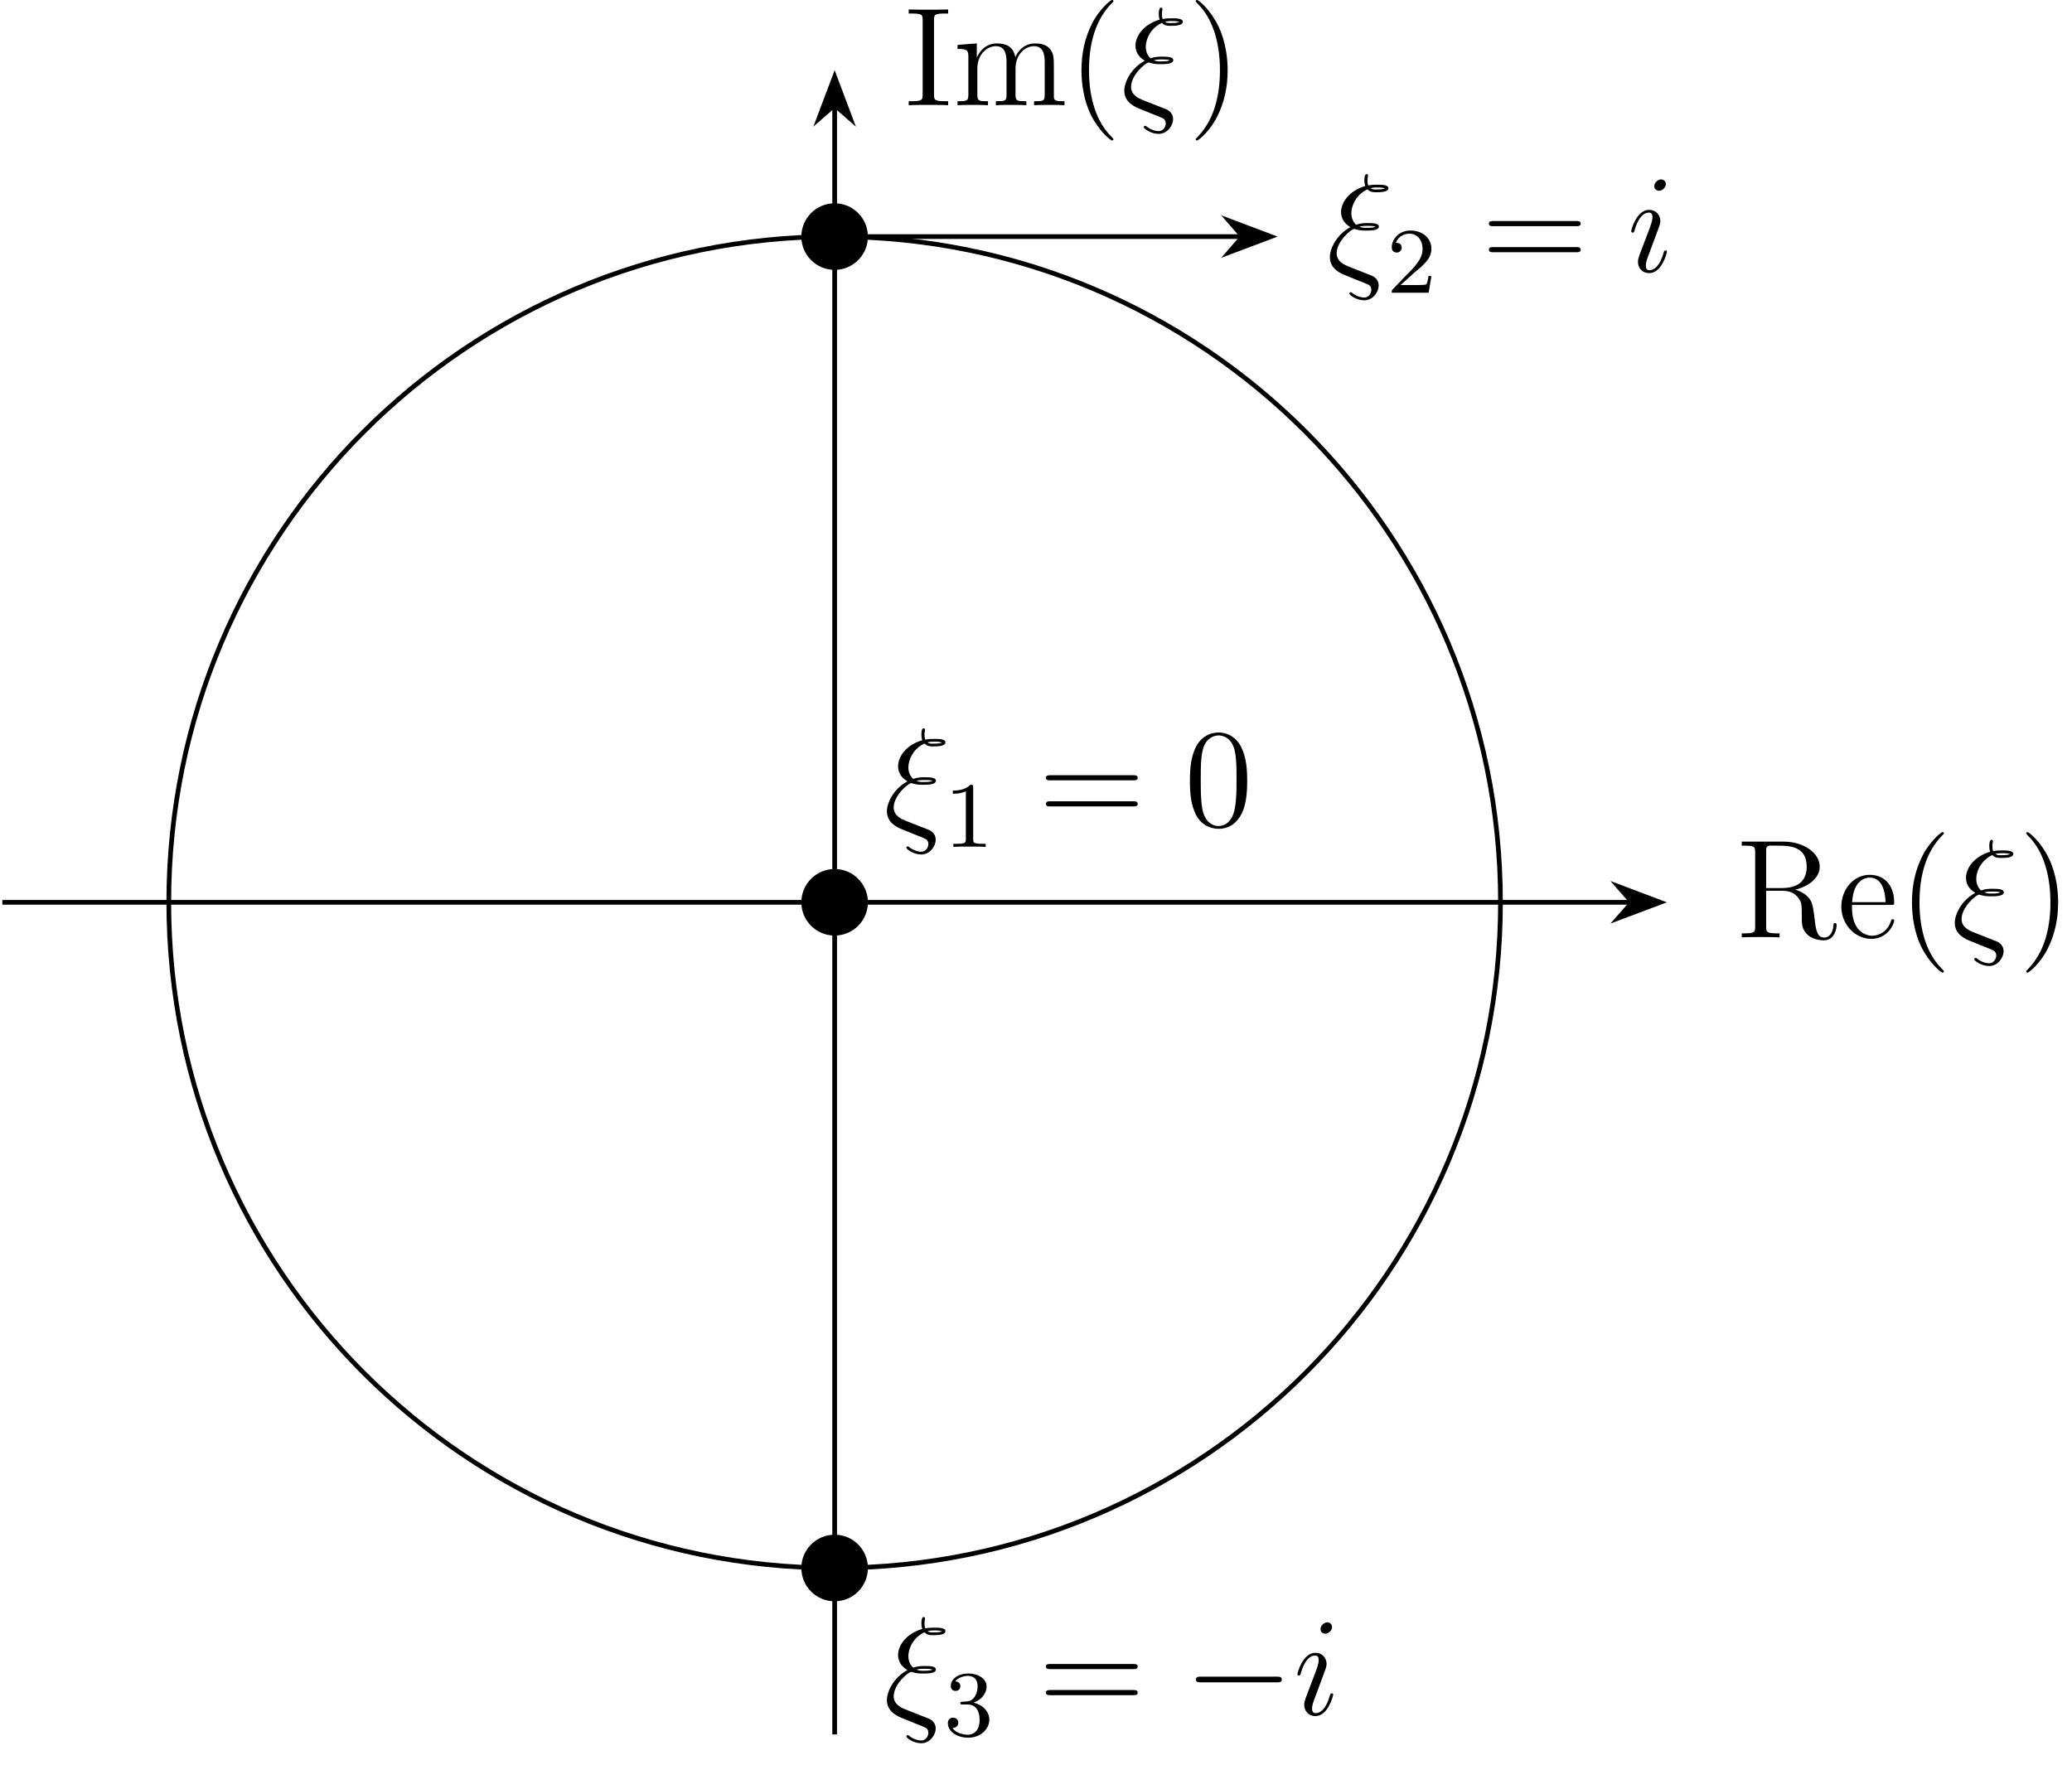
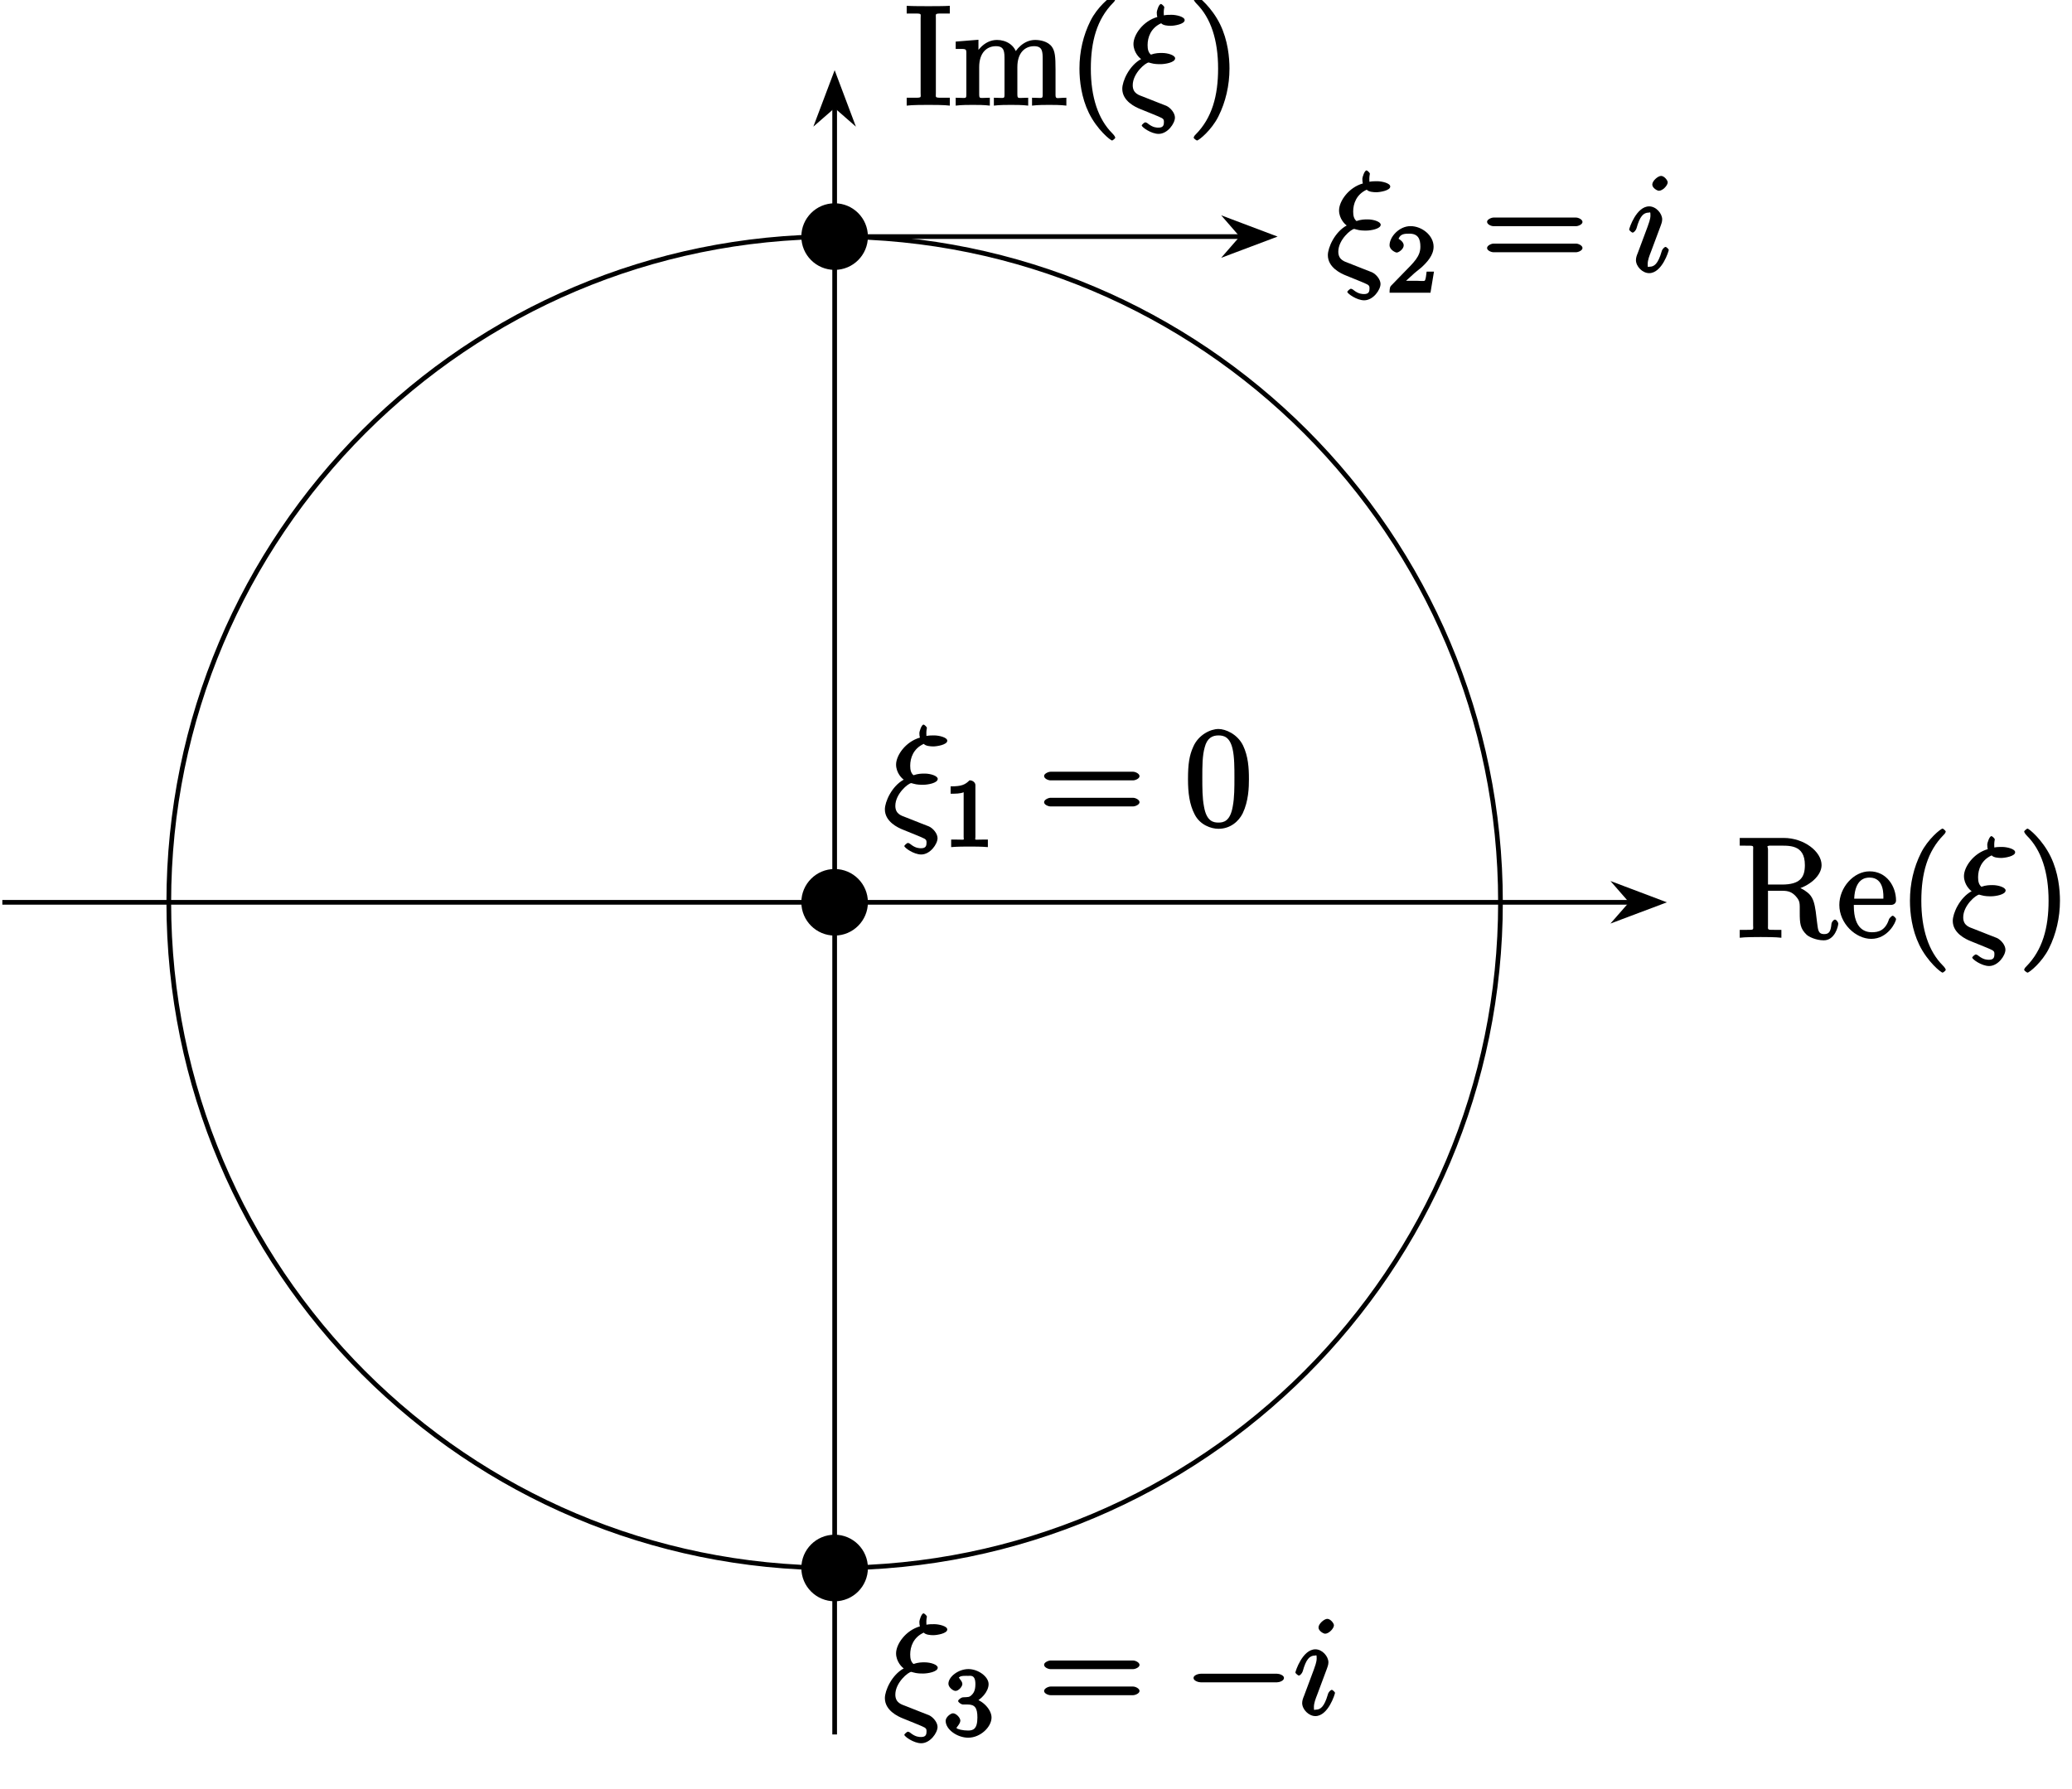
<svg xmlns="http://www.w3.org/2000/svg" xmlns:xlink="http://www.w3.org/1999/xlink" width="176.42pt" height="152.33pt" viewBox="0 0 176.42 152.33" version="1.1">
  <defs>
    <g>
      <symbol overflow="visible" id="glyph0-0">
        <path style="stroke:none;" d="" />
      </symbol>
      <symbol overflow="visible" id="glyph0-1">
-         <path style="stroke:none;" d="M 8.578 -1.047 C 8.578 -1.109 8.578 -1.219 8.438 -1.219 C 8.312 -1.219 8.312 -1.141 8.312 -1.031 C 8.25 -0.312 7.906 0.016 7.516 0.016 C 6.969 0.016 6.844 -0.547 6.75 -1.188 L 6.641 -2.078 C 6.547 -2.672 6.5 -3.062 6.141 -3.438 C 6.016 -3.562 5.703 -3.891 5.047 -4.062 C 6.234 -4.344 7.141 -5.094 7.141 -6.016 C 7.141 -7.172 5.797 -8.156 4.078 -8.156 L 0.5 -8.156 L 0.5 -7.812 L 0.734 -7.812 C 1.609 -7.812 1.641 -7.703 1.641 -7.25 L 1.641 -0.906 C 1.641 -0.469 1.609 -0.344 0.734 -0.344 L 0.5 -0.344 L 0.5 0 C 0.781 -0.031 1.75 -0.031 2.109 -0.031 C 2.453 -0.031 3.438 -0.031 3.719 0 L 3.719 -0.344 L 3.484 -0.344 C 2.625 -0.344 2.578 -0.469 2.578 -0.906 L 2.578 -3.969 L 3.969 -3.969 C 4.438 -3.969 4.875 -3.844 5.203 -3.5 C 5.609 -3.047 5.609 -2.797 5.609 -1.969 C 5.609 -1.031 5.609 -0.719 6.125 -0.203 C 6.312 -0.031 6.812 0.25 7.484 0.25 C 8.422 0.25 8.578 -0.781 8.578 -1.047 Z M 6.031 -6.016 C 6.031 -4.969 5.469 -4.203 3.922 -4.203 L 2.578 -4.203 L 2.578 -7.344 C 2.578 -7.609 2.578 -7.75 2.828 -7.812 C 2.938 -7.812 3.297 -7.812 3.531 -7.812 C 4.5 -7.812 6.031 -7.812 6.031 -6.016 Z M 6.031 -6.016 " />
+         <path style="stroke:none;" d="M 8.719 -1.188 C 8.719 -1.25 8.578 -1.516 8.438 -1.516 C 8.312 -1.516 8.156 -1.297 8.141 -1.172 C 8.078 -0.453 7.906 -0.281 7.516 -0.281 C 6.969 -0.281 7 -0.688 6.906 -1.328 L 6.797 -2.219 C 6.703 -2.828 6.609 -3.312 6.25 -3.688 C 6.125 -3.812 5.703 -4.188 5.047 -4.359 L 5.047 -4.062 C 6.234 -4.344 7.297 -5.234 7.297 -6.156 C 7.297 -7.312 5.797 -8.469 4.078 -8.469 L 0.328 -8.469 L 0.328 -7.812 L 0.734 -7.812 C 1.609 -7.812 1.469 -7.844 1.469 -7.406 L 1.469 -1.047 C 1.469 -0.609 1.609 -0.641 0.734 -0.641 L 0.328 -0.641 L 0.328 0.031 C 0.781 -0.031 1.75 -0.031 2.109 -0.031 C 2.453 -0.031 3.438 -0.031 3.875 0.031 L 3.875 -0.641 L 3.484 -0.641 C 2.625 -0.641 2.734 -0.609 2.734 -1.047 L 2.734 -3.969 L 3.969 -3.969 C 4.438 -3.969 4.75 -3.875 5.078 -3.531 C 5.484 -3.078 5.438 -2.938 5.438 -2.109 C 5.438 -1.172 5.484 -0.75 6.016 -0.234 C 6.188 -0.062 6.812 0.25 7.484 0.25 C 8.422 0.25 8.719 -0.938 8.719 -1.188 Z M 5.875 -6.156 C 5.875 -5.109 5.469 -4.5 3.922 -4.5 L 2.734 -4.5 L 2.734 -7.484 C 2.734 -7.75 2.578 -7.75 2.828 -7.812 C 2.938 -7.812 3.297 -7.812 3.531 -7.812 C 4.5 -7.812 5.875 -7.953 5.875 -6.156 Z M 5.875 -6.156 " />
      </symbol>
      <symbol overflow="visible" id="glyph0-2">
-         <path style="stroke:none;" d="M 4.859 -1.422 C 4.859 -1.5 4.812 -1.547 4.734 -1.547 C 4.641 -1.547 4.609 -1.484 4.594 -1.422 C 4.281 -0.422 3.484 -0.141 2.969 -0.141 C 2.469 -0.141 1.266 -0.484 1.266 -2.547 L 1.266 -2.766 L 4.578 -2.766 C 4.844 -2.766 4.859 -2.766 4.859 -3 C 4.859 -4.203 4.219 -5.328 2.766 -5.328 C 1.406 -5.328 0.359 -4.094 0.359 -2.625 C 0.359 -1.047 1.578 0.125 2.906 0.125 C 4.328 0.125 4.859 -1.172 4.859 -1.422 Z M 4.125 -3 L 1.281 -3 C 1.375 -4.875 2.422 -5.094 2.766 -5.094 C 4.047 -5.094 4.109 -3.406 4.125 -3 Z M 4.125 -3 " />
+         <path style="stroke:none;" d="M 5.016 -1.562 C 5.016 -1.641 4.812 -1.844 4.734 -1.844 C 4.641 -1.844 4.453 -1.625 4.422 -1.562 C 4.109 -0.562 3.484 -0.438 2.969 -0.438 C 2.469 -0.438 1.422 -0.625 1.422 -2.688 L 1.422 -2.766 L 4.578 -2.766 C 4.844 -2.766 5.016 -2.922 5.016 -3.141 C 5.016 -4.344 4.219 -5.625 2.766 -5.625 C 1.406 -5.625 0.188 -4.25 0.188 -2.766 C 0.188 -1.188 1.578 0.125 2.906 0.125 C 4.328 0.125 5.016 -1.312 5.016 -1.562 Z M 4.125 -3.297 L 1.453 -3.297 C 1.531 -5.016 2.422 -5.094 2.766 -5.094 C 4.047 -5.094 3.938 -3.547 3.938 -3.297 Z M 4.125 -3.297 " />
      </symbol>
      <symbol overflow="visible" id="glyph0-3">
-         <path style="stroke:none;" d="M 3.797 0 L 3.797 -0.344 L 3.531 -0.344 C 2.625 -0.344 2.594 -0.469 2.594 -0.906 L 2.594 -7.25 C 2.594 -7.703 2.625 -7.812 3.531 -7.812 L 3.797 -7.812 L 3.797 -8.156 C 3.5 -8.141 2.469 -8.141 2.109 -8.141 C 1.75 -8.141 0.719 -8.141 0.438 -8.156 L 0.438 -7.812 L 0.688 -7.812 C 1.594 -7.812 1.625 -7.703 1.625 -7.25 L 1.625 -0.906 C 1.625 -0.469 1.594 -0.344 0.688 -0.344 L 0.438 -0.344 L 0.438 0 C 0.719 -0.031 1.75 -0.031 2.109 -0.031 C 2.469 -0.031 3.5 -0.031 3.797 0 Z M 3.797 0 " />
+         <path style="stroke:none;" d="M 3.938 -0.141 L 3.938 -0.641 L 3.531 -0.641 C 2.625 -0.641 2.75 -0.609 2.75 -1.047 L 2.75 -7.406 C 2.75 -7.844 2.625 -7.812 3.531 -7.812 L 3.938 -7.812 L 3.938 -8.469 C 3.5 -8.438 2.469 -8.438 2.109 -8.438 C 1.75 -8.438 0.719 -8.438 0.266 -8.469 L 0.266 -7.812 L 0.688 -7.812 C 1.594 -7.812 1.453 -7.844 1.453 -7.406 L 1.453 -1.047 C 1.453 -0.609 1.594 -0.641 0.688 -0.641 L 0.266 -0.641 L 0.266 0.031 C 0.719 -0.031 1.75 -0.031 2.109 -0.031 C 2.469 -0.031 3.5 -0.031 3.938 0.031 Z M 3.938 -0.141 " />
      </symbol>
      <symbol overflow="visible" id="glyph0-4">
-         <path style="stroke:none;" d="M 9.484 0 L 9.484 -0.344 C 8.875 -0.344 8.578 -0.344 8.578 -0.703 L 8.578 -2.906 C 8.578 -4.016 8.578 -4.344 8.297 -4.734 C 7.953 -5.203 7.391 -5.266 6.984 -5.266 C 5.984 -5.266 5.484 -4.547 5.297 -4.094 C 5.125 -5.016 4.484 -5.266 3.734 -5.266 C 2.562 -5.266 2.109 -4.281 2.016 -4.047 L 2.016 -5.266 L 0.375 -5.141 L 0.375 -4.797 C 1.188 -4.797 1.297 -4.703 1.297 -4.125 L 1.297 -0.891 C 1.297 -0.344 1.156 -0.344 0.375 -0.344 L 0.375 0 C 0.688 -0.031 1.344 -0.031 1.672 -0.031 C 2.016 -0.031 2.672 -0.031 2.969 0 L 2.969 -0.344 C 2.219 -0.344 2.062 -0.344 2.062 -0.891 L 2.062 -3.109 C 2.062 -4.359 2.891 -5.031 3.641 -5.031 C 4.375 -5.031 4.547 -4.422 4.547 -3.688 L 4.547 -0.891 C 4.547 -0.344 4.406 -0.344 3.641 -0.344 L 3.641 0 C 3.938 -0.031 4.594 -0.031 4.922 -0.031 C 5.266 -0.031 5.922 -0.031 6.234 0 L 6.234 -0.344 C 5.469 -0.344 5.312 -0.344 5.312 -0.891 L 5.312 -3.109 C 5.312 -4.359 6.141 -5.031 6.891 -5.031 C 7.625 -5.031 7.797 -4.422 7.797 -3.688 L 7.797 -0.891 C 7.797 -0.344 7.656 -0.344 6.891 -0.344 L 6.891 0 C 7.203 -0.031 7.844 -0.031 8.172 -0.031 C 8.516 -0.031 9.172 -0.031 9.484 0 Z M 9.484 0 " />
+         <path style="stroke:none;" d="M 9.641 -0.141 L 9.641 -0.641 C 8.875 -0.641 8.734 -0.484 8.719 -0.844 L 8.719 -3.047 C 8.719 -4.156 8.672 -4.609 8.406 -4.984 C 8.062 -5.453 7.391 -5.562 6.984 -5.562 C 5.984 -5.562 5.312 -4.703 5.125 -4.234 L 5.453 -4.234 C 5.281 -5.156 4.484 -5.562 3.734 -5.562 C 2.562 -5.562 1.953 -4.422 1.906 -4.344 L 2.156 -4.344 L 2.156 -5.578 L 0.219 -5.422 L 0.219 -4.797 C 1.188 -4.797 1.125 -4.859 1.125 -4.266 L 1.125 -1.031 C 1.125 -0.484 1.156 -0.641 0.219 -0.641 L 0.219 0.031 C 0.688 -0.031 1.344 -0.031 1.672 -0.031 C 2.016 -0.031 2.672 -0.031 3.125 0.031 L 3.125 -0.641 C 2.219 -0.641 2.219 -0.484 2.219 -1.031 L 2.219 -3.25 C 2.219 -4.5 2.891 -5.031 3.641 -5.031 C 4.375 -5.031 4.375 -4.562 4.375 -3.844 L 4.375 -1.031 C 4.375 -0.484 4.406 -0.641 3.469 -0.641 L 3.469 0.031 C 3.938 -0.031 4.594 -0.031 4.922 -0.031 C 5.266 -0.031 5.922 -0.031 6.391 0.031 L 6.391 -0.641 C 5.469 -0.641 5.469 -0.484 5.469 -1.031 L 5.469 -3.25 C 5.469 -4.5 6.141 -5.031 6.891 -5.031 C 7.625 -5.031 7.625 -4.562 7.625 -3.844 L 7.625 -1.031 C 7.625 -0.484 7.656 -0.641 6.719 -0.641 L 6.719 0.031 C 7.203 -0.031 7.844 -0.031 8.172 -0.031 C 8.516 -0.031 9.172 -0.031 9.641 0.031 Z M 9.641 -0.141 " />
      </symbol>
      <symbol overflow="visible" id="glyph1-0">
        <path style="stroke:none;" d="" />
      </symbol>
      <symbol overflow="visible" id="glyph1-1">
-         <path style="stroke:none;" d="M 3.891 2.906 C 3.891 2.875 3.891 2.844 3.688 2.641 C 2.484 1.438 1.812 -0.531 1.812 -2.969 C 1.812 -5.297 2.375 -7.297 3.766 -8.703 C 3.891 -8.812 3.891 -8.828 3.891 -8.875 C 3.891 -8.938 3.828 -8.969 3.781 -8.969 C 3.625 -8.969 2.641 -8.109 2.062 -6.938 C 1.453 -5.719 1.172 -4.453 1.172 -2.969 C 1.172 -1.906 1.344 -0.484 1.953 0.781 C 2.672 2.219 3.641 3 3.781 3 C 3.828 3 3.891 2.969 3.891 2.906 Z M 3.891 2.906 " />
+         <path style="stroke:none;" d="M 4.047 2.766 C 4.047 2.719 4 2.594 3.797 2.391 C 2.594 1.188 1.969 -0.688 1.969 -3.125 C 1.969 -5.438 2.484 -7.328 3.875 -8.734 C 4 -8.844 4.047 -8.984 4.047 -9.016 C 4.047 -9.078 3.828 -9.266 3.781 -9.266 C 3.625 -9.266 2.516 -8.359 1.938 -7.188 C 1.328 -5.969 1 -4.594 1 -3.125 C 1 -2.062 1.172 -0.641 1.797 0.641 C 2.5 2.078 3.641 3 3.781 3 C 3.828 3 4.047 2.828 4.047 2.766 Z M 4.047 2.766 " />
      </symbol>
      <symbol overflow="visible" id="glyph1-2">
-         <path style="stroke:none;" d="M 3.375 -2.969 C 3.375 -3.891 3.25 -5.359 2.578 -6.75 C 1.875 -8.188 0.891 -8.969 0.766 -8.969 C 0.719 -8.969 0.656 -8.938 0.656 -8.875 C 0.656 -8.828 0.656 -8.812 0.859 -8.609 C 2.062 -7.406 2.719 -5.422 2.719 -2.984 C 2.719 -0.672 2.156 1.328 0.781 2.734 C 0.656 2.844 0.656 2.875 0.656 2.906 C 0.656 2.969 0.719 3 0.766 3 C 0.922 3 1.906 2.141 2.484 0.969 C 3.094 -0.25 3.375 -1.547 3.375 -2.969 Z M 3.375 -2.969 " />
+         <path style="stroke:none;" d="M 3.531 -3.125 C 3.531 -4.031 3.406 -5.516 2.734 -6.891 C 2.031 -8.328 0.891 -9.266 0.766 -9.266 C 0.719 -9.266 0.484 -9.078 0.484 -9.016 C 0.484 -8.984 0.531 -8.844 0.734 -8.641 C 1.938 -7.438 2.562 -5.562 2.562 -3.125 C 2.562 -0.812 2.047 1.078 0.656 2.484 C 0.531 2.594 0.484 2.719 0.484 2.766 C 0.484 2.828 0.719 3 0.766 3 C 0.922 3 2.016 2.109 2.594 0.938 C 3.203 -0.281 3.531 -1.688 3.531 -3.125 Z M 3.531 -3.125 " />
      </symbol>
      <symbol overflow="visible" id="glyph1-3">
-         <path style="stroke:none;" d="M 8.062 -3.875 C 8.234 -3.875 8.453 -3.875 8.453 -4.094 C 8.453 -4.312 8.25 -4.312 8.062 -4.312 L 1.031 -4.312 C 0.859 -4.312 0.641 -4.312 0.641 -4.094 C 0.641 -3.875 0.844 -3.875 1.031 -3.875 Z M 8.062 -1.656 C 8.234 -1.656 8.453 -1.656 8.453 -1.859 C 8.453 -2.094 8.25 -2.094 8.062 -2.094 L 1.031 -2.094 C 0.859 -2.094 0.641 -2.094 0.641 -1.875 C 0.641 -1.656 0.844 -1.656 1.031 -1.656 Z M 8.062 -1.656 " />
+         <path style="stroke:none;" d="M 8.062 -3.875 C 8.234 -3.875 8.609 -4.016 8.609 -4.234 C 8.609 -4.453 8.25 -4.609 8.062 -4.609 L 1.031 -4.609 C 0.859 -4.609 0.484 -4.453 0.484 -4.25 C 0.484 -4.016 0.844 -3.875 1.031 -3.875 Z M 8.062 -1.656 C 8.234 -1.656 8.609 -1.797 8.609 -2.016 C 8.609 -2.234 8.25 -2.391 8.062 -2.391 L 1.031 -2.391 C 0.859 -2.391 0.484 -2.234 0.484 -2.016 C 0.484 -1.797 0.844 -1.656 1.031 -1.656 Z M 8.062 -1.656 " />
      </symbol>
      <symbol overflow="visible" id="glyph1-4">
-         <path style="stroke:none;" d="M 5.359 -3.828 C 5.359 -4.812 5.297 -5.781 4.859 -6.688 C 4.375 -7.688 3.516 -7.953 2.922 -7.953 C 2.234 -7.953 1.391 -7.609 0.938 -6.609 C 0.609 -5.859 0.484 -5.109 0.484 -3.828 C 0.484 -2.672 0.578 -1.797 1 -0.938 C 1.469 -0.031 2.297 0.25 2.922 0.25 C 3.953 0.25 4.547 -0.375 4.906 -1.062 C 5.328 -1.953 5.359 -3.125 5.359 -3.828 Z M 2.922 0.016 C 2.531 0.016 1.75 -0.203 1.531 -1.5 C 1.406 -2.219 1.406 -3.125 1.406 -3.969 C 1.406 -4.953 1.406 -5.828 1.594 -6.531 C 1.797 -7.344 2.406 -7.703 2.922 -7.703 C 3.375 -7.703 4.062 -7.438 4.297 -6.406 C 4.453 -5.719 4.453 -4.781 4.453 -3.969 C 4.453 -3.172 4.453 -2.266 4.312 -1.531 C 4.094 -0.219 3.328 0.016 2.922 0.016 Z M 2.922 0.016 " />
+         <path style="stroke:none;" d="M 5.516 -3.969 C 5.516 -4.953 5.453 -5.922 5.016 -6.844 C 4.531 -7.828 3.516 -8.25 2.922 -8.25 C 2.234 -8.25 1.219 -7.75 0.781 -6.75 C 0.438 -6 0.328 -5.266 0.328 -3.969 C 0.328 -2.812 0.453 -1.828 0.891 -0.984 C 1.344 -0.078 2.297 0.25 2.922 0.25 C 3.953 0.25 4.656 -0.406 4.984 -1.062 C 5.484 -2.109 5.516 -3.281 5.516 -3.969 Z M 2.922 -0.281 C 2.531 -0.281 1.906 -0.344 1.688 -1.656 C 1.547 -2.359 1.547 -3.281 1.547 -4.109 C 1.547 -5.094 1.547 -5.969 1.75 -6.688 C 1.953 -7.484 2.406 -7.703 2.922 -7.703 C 3.375 -7.703 3.891 -7.578 4.125 -6.547 C 4.281 -5.875 4.281 -4.922 4.281 -4.109 C 4.281 -3.312 4.281 -2.406 4.141 -1.672 C 3.922 -0.359 3.328 -0.281 2.922 -0.281 Z M 2.922 -0.281 " />
      </symbol>
      <symbol overflow="visible" id="glyph2-0">
        <path style="stroke:none;" d="" />
      </symbol>
      <symbol overflow="visible" id="glyph2-1">
-         <path style="stroke:none;" d="M 3.125 0.062 L 1.859 -0.438 C 1.547 -0.562 0.844 -0.844 0.844 -1.562 C 0.844 -2.594 2.094 -3.641 2.344 -3.641 C 2.359 -3.641 2.469 -3.609 2.516 -3.594 C 2.828 -3.5 3.141 -3.5 3.359 -3.5 C 3.734 -3.5 4.438 -3.5 4.438 -3.844 C 4.438 -4.109 4 -4.141 3.484 -4.141 C 3.25 -4.141 2.922 -4.141 2.5 -4 C 2.219 -4.25 2.094 -4.625 2.094 -4.984 C 2.094 -5.641 2.516 -6.578 3.469 -7.016 C 3.688 -6.766 3.969 -6.766 4.219 -6.766 C 4.516 -6.766 5.25 -6.766 5.25 -7.109 C 5.25 -7.406 4.672 -7.406 4.297 -7.406 C 4.047 -7.406 3.875 -7.406 3.531 -7.344 C 3.484 -7.5 3.469 -7.516 3.469 -7.781 C 3.469 -8 3.516 -8.156 3.516 -8.203 C 3.516 -8.266 3.453 -8.312 3.391 -8.312 C 3.203 -8.312 3.203 -7.875 3.203 -7.781 C 3.203 -7.609 3.219 -7.453 3.281 -7.297 C 1.859 -6.875 1.219 -5.859 1.219 -5.078 C 1.219 -4.359 1.703 -3.969 2.016 -3.797 C 0.781 -3.125 0.266 -1.906 0.266 -1.25 C 0.266 -0.219 1.203 0.156 1.641 0.328 L 2.719 0.766 C 3.016 0.875 3.5 1.078 3.578 1.125 C 3.703 1.203 3.797 1.344 3.797 1.547 C 3.797 1.797 3.609 2.203 3.188 2.203 C 3.016 2.203 2.625 2.156 2.188 1.828 C 2.109 1.75 2.094 1.75 2.047 1.75 C 1.984 1.75 1.922 1.797 1.922 1.859 C 1.922 2 2.547 2.438 3.188 2.438 C 3.953 2.438 4.422 1.703 4.422 1.188 C 4.422 0.812 4.219 0.516 3.844 0.344 Z M 3.734 -7.109 C 3.938 -7.172 4.141 -7.172 4.297 -7.172 C 4.703 -7.172 4.734 -7.156 4.969 -7.094 C 4.828 -7.047 4.734 -7 4.234 -7 C 4 -7 3.859 -7 3.734 -7.109 Z M 2.781 -3.844 C 3.078 -3.906 3.328 -3.906 3.484 -3.906 C 3.875 -3.906 3.891 -3.891 4.156 -3.844 C 4.031 -3.781 3.922 -3.734 3.406 -3.734 C 3.125 -3.734 3 -3.734 2.781 -3.844 Z M 2.781 -3.844 " />
+         <path style="stroke:none;" d="M 3.125 -0.234 L 1.859 -0.734 C 1.547 -0.859 0.984 -0.984 0.984 -1.703 C 0.984 -2.734 2.094 -3.641 2.344 -3.641 C 2.359 -3.641 2.469 -3.609 2.516 -3.594 C 2.828 -3.5 3.141 -3.5 3.359 -3.5 C 3.734 -3.5 4.594 -3.641 4.594 -4 C 4.594 -4.25 4 -4.453 3.484 -4.453 C 3.25 -4.453 2.922 -4.453 2.531 -4.312 C 2.312 -4.5 2.25 -4.766 2.25 -5.125 C 2.25 -5.781 2.516 -6.578 3.406 -6.984 C 3.562 -6.797 3.969 -6.766 4.219 -6.766 C 4.516 -6.766 5.406 -6.906 5.406 -7.25 C 5.406 -7.547 4.672 -7.703 4.297 -7.703 C 4.047 -7.703 3.875 -7.703 3.625 -7.656 C 3.641 -7.641 3.625 -7.656 3.625 -7.922 C 3.625 -8.141 3.672 -8.312 3.672 -8.344 C 3.672 -8.422 3.453 -8.625 3.391 -8.625 C 3.203 -8.625 3.031 -8.016 3.031 -7.922 C 3.031 -7.75 3.047 -7.594 3.078 -7.516 C 1.859 -7.172 1.047 -6 1.047 -5.219 C 1.047 -4.5 1.578 -4 1.703 -3.938 C 0.672 -3.375 0.094 -2.047 0.094 -1.406 C 0.094 -0.359 1.203 0.156 1.641 0.328 L 2.719 0.766 C 3.016 0.875 3.375 1.047 3.469 1.094 C 3.578 1.172 3.641 1.203 3.641 1.406 C 3.641 1.656 3.609 1.906 3.188 1.906 C 3.016 1.906 2.719 1.906 2.297 1.578 C 2.219 1.5 2.094 1.453 2.047 1.453 C 1.984 1.453 1.75 1.656 1.75 1.719 C 1.75 1.859 2.547 2.438 3.188 2.438 C 3.953 2.438 4.578 1.547 4.578 1.047 C 4.578 0.672 4.219 0.219 3.844 0.047 Z M 3.734 -7.109 C 3.938 -7.172 4.141 -7.172 4.297 -7.172 C 4.703 -7.172 4.734 -7.156 4.969 -7.094 L 4.969 -7.406 C 4.828 -7.344 4.734 -7.297 4.234 -7.297 C 4 -7.297 3.969 -7.25 4.047 -7.203 Z M 2.781 -3.844 C 3.078 -3.906 3.328 -3.906 3.484 -3.906 C 3.875 -3.906 3.891 -3.891 4.156 -3.844 L 4.156 -4.141 C 4.031 -4.078 3.922 -4.047 3.406 -4.047 C 3.125 -4.047 3 -4.047 2.781 -4.141 Z M 2.781 -3.844 " />
      </symbol>
      <symbol overflow="visible" id="glyph2-2">
-         <path style="stroke:none;" d="M 3.375 -1.703 C 3.375 -1.766 3.328 -1.812 3.266 -1.812 C 3.156 -1.812 3.141 -1.781 3.078 -1.578 C 2.766 -0.484 2.281 -0.125 1.891 -0.125 C 1.75 -0.125 1.578 -0.156 1.578 -0.516 C 1.578 -0.844 1.719 -1.188 1.859 -1.547 L 2.688 -3.781 C 2.719 -3.875 2.812 -4.094 2.812 -4.312 C 2.812 -4.812 2.453 -5.266 1.859 -5.266 C 0.766 -5.266 0.328 -3.531 0.328 -3.438 C 0.328 -3.391 0.375 -3.328 0.453 -3.328 C 0.562 -3.328 0.578 -3.375 0.625 -3.547 C 0.906 -4.547 1.359 -5.031 1.828 -5.031 C 1.938 -5.031 2.141 -5.016 2.141 -4.641 C 2.141 -4.328 1.984 -3.938 1.891 -3.672 L 1.047 -1.453 C 0.984 -1.25 0.906 -1.062 0.906 -0.844 C 0.906 -0.312 1.281 0.125 1.859 0.125 C 2.953 0.125 3.375 -1.625 3.375 -1.703 Z M 3.281 -7.453 C 3.281 -7.641 3.141 -7.859 2.875 -7.859 C 2.609 -7.859 2.297 -7.594 2.297 -7.281 C 2.297 -6.984 2.547 -6.891 2.688 -6.891 C 3.016 -6.891 3.281 -7.203 3.281 -7.453 Z M 3.281 -7.453 " />
+         <path style="stroke:none;" d="M 3.531 -1.859 C 3.531 -1.906 3.328 -2.109 3.266 -2.109 C 3.156 -2.109 2.969 -1.922 2.922 -1.719 C 2.609 -0.641 2.281 -0.422 1.891 -0.422 C 1.75 -0.422 1.734 -0.297 1.734 -0.656 C 1.734 -0.984 1.875 -1.344 2.016 -1.703 L 2.844 -3.922 C 2.875 -4.016 2.969 -4.234 2.969 -4.453 C 2.969 -4.953 2.453 -5.562 1.859 -5.562 C 0.766 -5.562 0.156 -3.688 0.156 -3.578 C 0.156 -3.531 0.375 -3.328 0.453 -3.328 C 0.562 -3.328 0.734 -3.531 0.781 -3.688 C 1.062 -4.703 1.359 -5.031 1.828 -5.031 C 1.938 -5.031 1.969 -5.156 1.969 -4.781 C 1.969 -4.469 1.812 -4.078 1.719 -3.812 L 0.891 -1.594 C 0.812 -1.406 0.734 -1.203 0.734 -0.984 C 0.734 -0.453 1.281 0.125 1.859 0.125 C 2.953 0.125 3.531 -1.766 3.531 -1.859 Z M 3.438 -7.609 C 3.438 -7.781 3.141 -8.156 2.875 -8.156 C 2.609 -8.156 2.125 -7.734 2.125 -7.422 C 2.125 -7.125 2.547 -6.891 2.688 -6.891 C 3.016 -6.891 3.438 -7.344 3.438 -7.609 Z M 3.438 -7.609 " />
      </symbol>
      <symbol overflow="visible" id="glyph3-0">
        <path style="stroke:none;" d="" />
      </symbol>
      <symbol overflow="visible" id="glyph3-1">
-         <path style="stroke:none;" d="M 2.5 -5.078 C 2.5 -5.297 2.484 -5.297 2.266 -5.297 C 1.938 -4.984 1.516 -4.797 0.766 -4.797 L 0.766 -4.531 C 0.984 -4.531 1.406 -4.531 1.875 -4.734 L 1.875 -0.656 C 1.875 -0.359 1.844 -0.266 1.094 -0.266 L 0.812 -0.266 L 0.812 0 C 1.141 -0.031 1.828 -0.031 2.188 -0.031 C 2.547 -0.031 3.234 -0.031 3.562 0 L 3.562 -0.266 L 3.281 -0.266 C 2.531 -0.266 2.5 -0.359 2.5 -0.656 Z M 2.5 -5.078 " />
+         <path style="stroke:none;" d="M 2.688 -5.266 C 2.688 -5.469 2.484 -5.672 2.188 -5.672 C 1.812 -5.297 1.516 -5.156 0.578 -5.156 L 0.578 -4.531 C 0.984 -4.531 1.406 -4.531 1.688 -4.656 L 1.688 -0.844 C 1.688 -0.547 1.844 -0.625 1.094 -0.625 L 0.625 -0.625 L 0.625 0.016 C 1.141 -0.031 1.828 -0.031 2.188 -0.031 C 2.547 -0.031 3.234 -0.031 3.75 0.016 L 3.75 -0.625 L 3.281 -0.625 C 2.531 -0.625 2.688 -0.547 2.688 -0.844 Z M 2.688 -5.266 " />
      </symbol>
      <symbol overflow="visible" id="glyph3-2">
-         <path style="stroke:none;" d="M 2.25 -1.625 C 2.375 -1.75 2.703 -2.016 2.844 -2.125 C 3.328 -2.578 3.797 -3.016 3.797 -3.734 C 3.797 -4.688 3 -5.297 2.016 -5.297 C 1.047 -5.297 0.422 -4.578 0.422 -3.859 C 0.422 -3.469 0.734 -3.422 0.844 -3.422 C 1.016 -3.422 1.266 -3.531 1.266 -3.844 C 1.266 -4.25 0.859 -4.25 0.766 -4.25 C 1 -4.844 1.531 -5.031 1.922 -5.031 C 2.656 -5.031 3.047 -4.406 3.047 -3.734 C 3.047 -2.906 2.469 -2.297 1.516 -1.344 L 0.516 -0.297 C 0.422 -0.219 0.422 -0.203 0.422 0 L 3.562 0 L 3.797 -1.422 L 3.547 -1.422 C 3.531 -1.266 3.469 -0.875 3.375 -0.719 C 3.328 -0.656 2.719 -0.656 2.594 -0.656 L 1.172 -0.656 Z M 2.25 -1.625 " />
+         <path style="stroke:none;" d="M 2.375 -1.688 C 2.5 -1.797 2.844 -2.062 2.969 -2.172 C 3.453 -2.625 3.984 -3.203 3.984 -3.922 C 3.984 -4.875 3 -5.672 2.016 -5.672 C 1.047 -5.672 0.234 -4.75 0.234 -4.047 C 0.234 -3.656 0.734 -3.422 0.844 -3.422 C 1.016 -3.422 1.438 -3.719 1.438 -4.031 C 1.438 -4.438 0.859 -4.625 1.016 -4.625 C 1.172 -5.016 1.531 -5.031 1.922 -5.031 C 2.656 -5.031 2.859 -4.594 2.859 -3.922 C 2.859 -3.094 2.328 -2.609 1.391 -1.656 L 0.375 -0.609 C 0.281 -0.531 0.234 -0.375 0.234 0 L 3.719 0 L 4.016 -1.797 L 3.391 -1.797 C 3.344 -1.453 3.328 -1.172 3.234 -1.031 C 3.188 -0.969 2.719 -1.016 2.594 -1.016 L 1.172 -1.016 L 1.297 -0.703 Z M 2.375 -1.688 " />
      </symbol>
      <symbol overflow="visible" id="glyph3-3">
-         <path style="stroke:none;" d="M 2.016 -2.656 C 2.641 -2.656 3.047 -2.203 3.047 -1.359 C 3.047 -0.359 2.484 -0.078 2.062 -0.078 C 1.625 -0.078 1.016 -0.234 0.734 -0.656 C 1.031 -0.656 1.234 -0.844 1.234 -1.094 C 1.234 -1.359 1.047 -1.531 0.781 -1.531 C 0.578 -1.531 0.344 -1.406 0.344 -1.078 C 0.344 -0.328 1.156 0.172 2.078 0.172 C 3.125 0.172 3.875 -0.562 3.875 -1.359 C 3.875 -2.031 3.344 -2.625 2.531 -2.812 C 3.156 -3.031 3.641 -3.562 3.641 -4.203 C 3.641 -4.844 2.922 -5.297 2.094 -5.297 C 1.234 -5.297 0.594 -4.844 0.594 -4.234 C 0.594 -3.938 0.781 -3.812 1 -3.812 C 1.25 -3.812 1.406 -3.984 1.406 -4.219 C 1.406 -4.516 1.141 -4.625 0.969 -4.625 C 1.312 -5.062 1.922 -5.094 2.062 -5.094 C 2.266 -5.094 2.875 -5.031 2.875 -4.203 C 2.875 -3.656 2.641 -3.312 2.531 -3.188 C 2.297 -2.938 2.109 -2.922 1.625 -2.891 C 1.469 -2.891 1.406 -2.875 1.406 -2.766 C 1.406 -2.656 1.484 -2.656 1.625 -2.656 Z M 2.016 -2.656 " />
+         <path style="stroke:none;" d="M 2.016 -2.656 C 2.641 -2.656 2.859 -2.375 2.859 -1.547 C 2.859 -0.547 2.484 -0.438 2.062 -0.438 C 1.625 -0.438 1.141 -0.547 1.078 -0.656 C 1.031 -0.656 1.406 -1.016 1.406 -1.281 C 1.406 -1.531 1.047 -1.906 0.781 -1.906 C 0.578 -1.906 0.156 -1.578 0.156 -1.266 C 0.156 -0.516 1.156 0.172 2.078 0.172 C 3.125 0.172 4.062 -0.75 4.062 -1.547 C 4.062 -2.203 3.344 -3 2.531 -3.172 L 2.531 -2.812 C 3.156 -3.031 3.812 -3.75 3.812 -4.391 C 3.812 -5.031 2.922 -5.672 2.094 -5.672 C 1.234 -5.672 0.391 -5.016 0.391 -4.422 C 0.391 -4.125 0.781 -3.812 1 -3.812 C 1.25 -3.812 1.578 -4.172 1.578 -4.406 C 1.578 -4.688 1.141 -4.984 1.328 -4.984 C 1.438 -5.125 1.922 -5.094 2.062 -5.094 C 2.266 -5.094 2.688 -5.219 2.688 -4.391 C 2.688 -3.828 2.516 -3.625 2.406 -3.5 C 2.156 -3.25 2.109 -3.297 1.625 -3.266 C 1.469 -3.25 1.219 -3.062 1.219 -2.953 C 1.219 -2.844 1.484 -2.656 1.625 -2.656 Z M 2.016 -2.656 " />
      </symbol>
      <symbol overflow="visible" id="glyph4-0">
        <path style="stroke:none;" d="" />
      </symbol>
      <symbol overflow="visible" id="glyph4-1">
-         <path style="stroke:none;" d="M 7.875 -2.75 C 8.078 -2.75 8.297 -2.75 8.297 -2.984 C 8.297 -3.234 8.078 -3.234 7.875 -3.234 L 1.406 -3.234 C 1.203 -3.234 0.984 -3.234 0.984 -2.984 C 0.984 -2.75 1.203 -2.75 1.406 -2.75 Z M 7.875 -2.75 " />
+         <path style="stroke:none;" d="M 7.875 -2.75 C 8.078 -2.75 8.484 -2.875 8.484 -3.125 C 8.484 -3.359 8.078 -3.484 7.875 -3.484 L 1.406 -3.484 C 1.203 -3.484 0.781 -3.359 0.781 -3.125 C 0.781 -2.875 1.203 -2.75 1.406 -2.75 Z M 7.875 -2.75 " />
      </symbol>
    </g>
  </defs>
  <g id="surface1">
    <path style="fill:none;stroke-width:0.399;stroke-linecap:butt;stroke-linejoin:miter;stroke:rgb(0%,0%,0%);stroke-opacity:1;stroke-miterlimit:10;" d="M -70.866 -0.002 L 67.802 -0.002 " transform="matrix(1,0,0,-1,71.065,76.842)" />
    <path style="fill-rule:nonzero;fill:rgb(0%,0%,0%);fill-opacity:1;stroke-width:0.399;stroke-linecap:butt;stroke-linejoin:miter;stroke:rgb(0%,0%,0%);stroke-opacity:1;stroke-miterlimit:10;" d="M 4.213 -0.002 L 0.643 1.346 L 1.819 -0.002 L 0.643 -1.345 Z M 4.213 -0.002 " transform="matrix(1,0,0,-1,137.1499,76.842)" />
    <path style="fill:none;stroke-width:0.399;stroke-linecap:butt;stroke-linejoin:miter;stroke:rgb(0%,0%,0%);stroke-opacity:1;stroke-miterlimit:10;" d="M 0.001 -70.869 L 0.001 67.803 " transform="matrix(1,0,0,-1,71.065,76.842)" />
    <path style="fill-rule:nonzero;fill:rgb(0%,0%,0%);fill-opacity:1;stroke-width:0.399;stroke-linecap:butt;stroke-linejoin:miter;stroke:rgb(0%,0%,0%);stroke-opacity:1;stroke-miterlimit:10;" d="M 4.214 -0.001 L 0.644 1.346 L 1.82 -0.001 L 0.644 -1.345 Z M 4.214 -0.001 " transform="matrix(0,-1,-1,0,71.065,10.75705)" />
    <g style="fill:rgb(0%,0%,0%);fill-opacity:1;">
      <use xlink:href="#glyph0-1" x="147.801" y="79.831" />
      <use xlink:href="#glyph0-2" x="156.421" y="79.831" />
    </g>
    <g style="fill:rgb(0%,0%,0%);fill-opacity:1;">
      <use xlink:href="#glyph1-1" x="161.622" y="79.831" />
    </g>
    <g style="fill:rgb(0%,0%,0%);fill-opacity:1;">
      <use xlink:href="#glyph2-1" x="166.174" y="79.831" />
    </g>
    <g style="fill:rgb(0%,0%,0%);fill-opacity:1;">
      <use xlink:href="#glyph1-2" x="171.864" y="79.831" />
    </g>
    <g style="fill:rgb(0%,0%,0%);fill-opacity:1;">
      <use xlink:href="#glyph0-3" x="76.934" y="8.964" />
      <use xlink:href="#glyph0-4" x="81.154" y="8.964" />
    </g>
    <g style="fill:rgb(0%,0%,0%);fill-opacity:1;">
      <use xlink:href="#glyph1-1" x="90.91" y="8.964" />
    </g>
    <g style="fill:rgb(0%,0%,0%);fill-opacity:1;">
      <use xlink:href="#glyph2-1" x="95.462" y="8.964" />
    </g>
    <g style="fill:rgb(0%,0%,0%);fill-opacity:1;">
      <use xlink:href="#glyph1-2" x="101.153" y="8.964" />
    </g>
    <path style="fill:none;stroke-width:0.399;stroke-linecap:butt;stroke-linejoin:miter;stroke:rgb(0%,0%,0%);stroke-opacity:1;stroke-miterlimit:10;" d="M 56.693 -0.002 C 56.693 31.311 31.31 56.694 0.001 56.694 C -31.311 56.694 -56.694 31.311 -56.694 -0.002 C -56.694 -31.31 -31.311 -56.693 0.001 -56.693 C 31.31 -56.693 56.693 -31.31 56.693 -0.002 Z M 56.693 -0.002 " transform="matrix(1,0,0,-1,71.065,76.842)" />
    <path style=" stroke:none;fill-rule:nonzero;fill:rgb(0%,0%,0%);fill-opacity:1;" d="M 73.898 76.844 C 73.898 75.277 72.629 74.008 71.066 74.008 C 69.5 74.008 68.23 75.277 68.23 76.844 C 68.23 78.406 69.5 79.676 71.066 79.676 C 72.629 79.676 73.898 78.406 73.898 76.844 Z M 73.898 76.844 " />
    <g style="fill:rgb(0%,0%,0%);fill-opacity:1;">
      <use xlink:href="#glyph2-1" x="75.249" y="70.333" />
    </g>
    <g style="fill:rgb(0%,0%,0%);fill-opacity:1;">
      <use xlink:href="#glyph3-1" x="80.362" y="72.126" />
    </g>
    <g style="fill:rgb(0%,0%,0%);fill-opacity:1;">
      <use xlink:href="#glyph1-3" x="88.415" y="70.333" />
    </g>
    <g style="fill:rgb(0%,0%,0%);fill-opacity:1;">
-       <use xlink:href="#glyph1-4" x="100.832" y="70.333" />
+       <use xlink:href="#glyph1-4" x="100.824" y="70.333" />
    </g>
    <path style=" stroke:none;fill-rule:nonzero;fill:rgb(0%,0%,0%);fill-opacity:1;" d="M 73.898 20.148 C 73.898 18.582 72.629 17.312 71.066 17.312 C 69.5 17.312 68.23 18.582 68.23 20.148 C 68.23 21.715 69.5 22.984 71.066 22.984 C 72.629 22.984 73.898 21.715 73.898 20.148 Z M 73.898 20.148 " />
    <g style="fill:rgb(0%,0%,0%);fill-opacity:1;">
      <use xlink:href="#glyph2-1" x="112.966" y="23.137" />
    </g>
    <g style="fill:rgb(0%,0%,0%);fill-opacity:1;">
      <use xlink:href="#glyph3-2" x="118.079" y="24.93" />
    </g>
    <g style="fill:rgb(0%,0%,0%);fill-opacity:1;">
      <use xlink:href="#glyph1-3" x="126.132" y="23.137" />
    </g>
    <g style="fill:rgb(0%,0%,0%);fill-opacity:1;">
      <use xlink:href="#glyph2-2" x="138.558" y="23.137" />
    </g>
    <path style="fill:none;stroke-width:0.399;stroke-linecap:butt;stroke-linejoin:miter;stroke:rgb(0%,0%,0%);stroke-opacity:1;stroke-miterlimit:10;" d="M 0.001 56.694 L 34.654 56.694 " transform="matrix(1,0,0,-1,71.065,76.842)" />
    <path style="fill-rule:nonzero;fill:rgb(0%,0%,0%);fill-opacity:1;stroke-width:0.399;stroke-linecap:butt;stroke-linejoin:miter;stroke:rgb(0%,0%,0%);stroke-opacity:1;stroke-miterlimit:10;" d="M 4.215 -0 L 0.645 1.348 L 1.816 -0 L 0.645 -1.344 Z M 4.215 -0 " transform="matrix(1,0,0,-1,104,20.14837)" />
    <path style=" stroke:none;fill-rule:nonzero;fill:rgb(0%,0%,0%);fill-opacity:1;" d="M 73.898 133.535 C 73.898 131.969 72.629 130.699 71.066 130.699 C 69.5 130.699 68.23 131.969 68.23 133.535 C 68.23 135.102 69.5 136.371 71.066 136.371 C 72.629 136.371 73.898 135.102 73.898 133.535 Z M 73.898 133.535 " />
    <g style="fill:rgb(0%,0%,0%);fill-opacity:1;">
      <use xlink:href="#glyph2-1" x="75.249" y="146.022" />
    </g>
    <g style="fill:rgb(0%,0%,0%);fill-opacity:1;">
      <use xlink:href="#glyph3-3" x="80.362" y="147.815" />
    </g>
    <g style="fill:rgb(0%,0%,0%);fill-opacity:1;">
      <use xlink:href="#glyph1-3" x="88.415" y="146.022" />
    </g>
    <g style="fill:rgb(0%,0%,0%);fill-opacity:1;">
      <use xlink:href="#glyph4-1" x="100.841" y="146.022" />
    </g>
    <g style="fill:rgb(0%,0%,0%);fill-opacity:1;">
      <use xlink:href="#glyph2-2" x="110.139" y="146.022" />
    </g>
  </g>
</svg>
